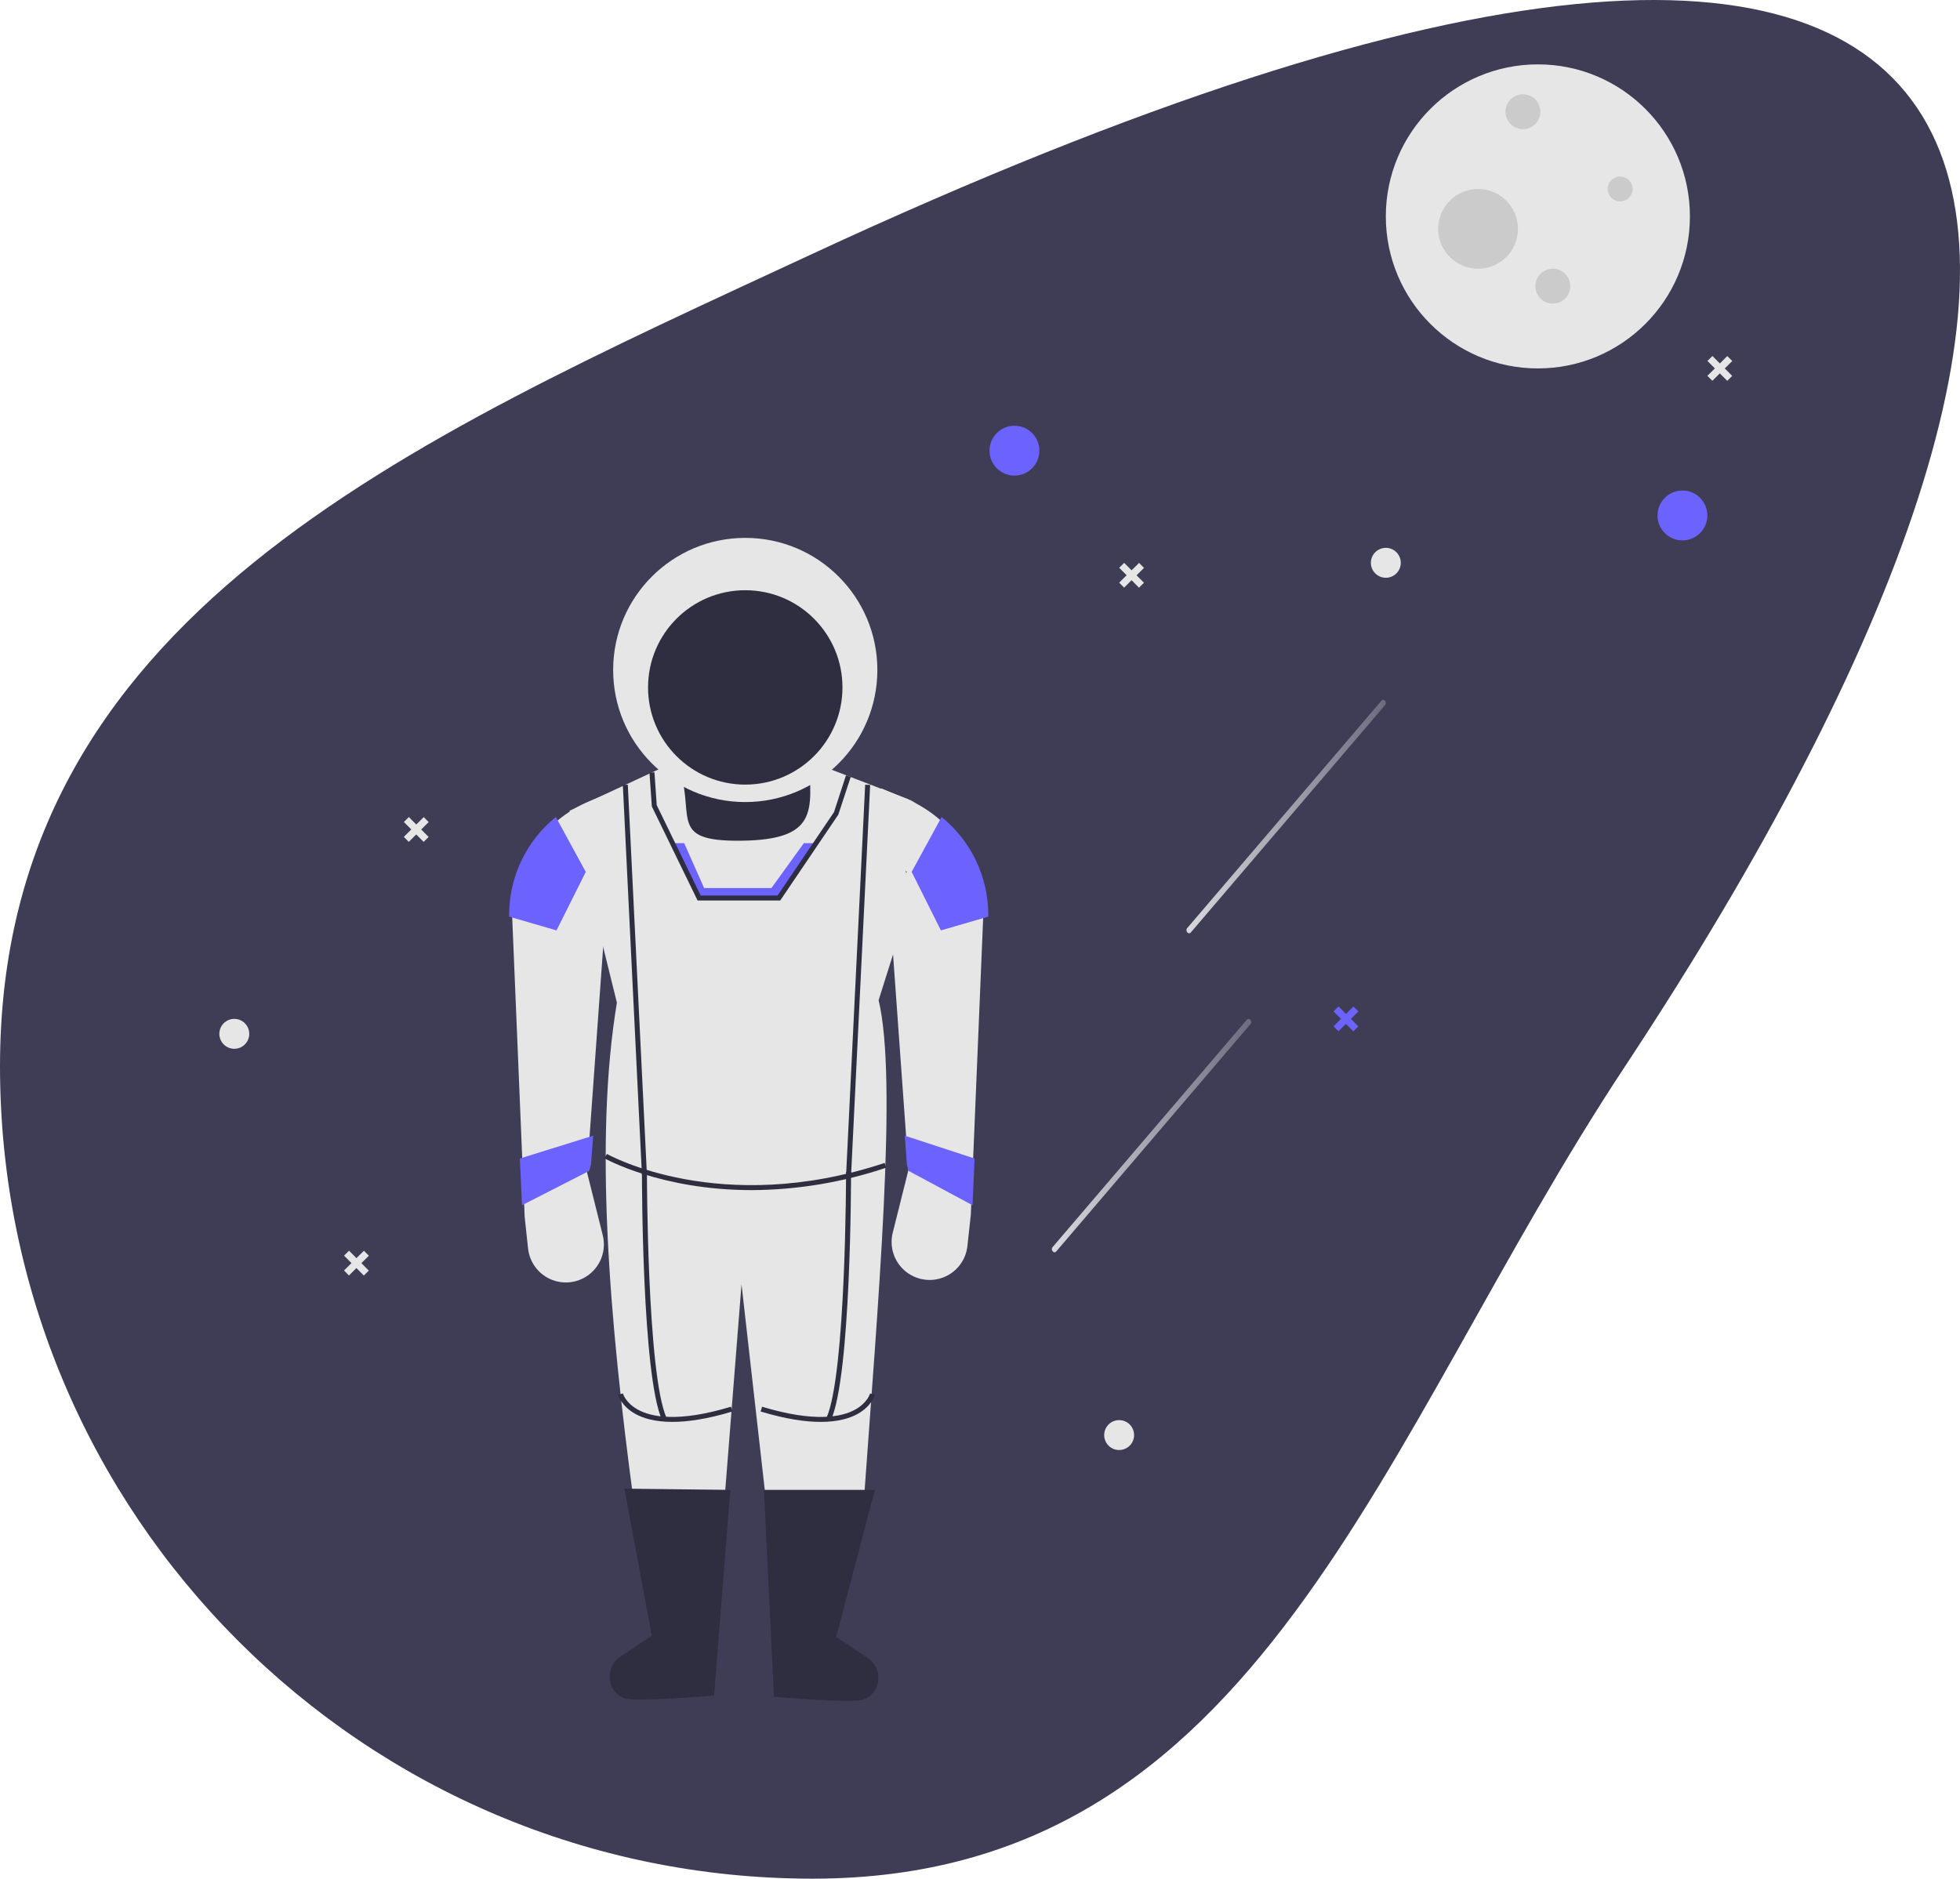
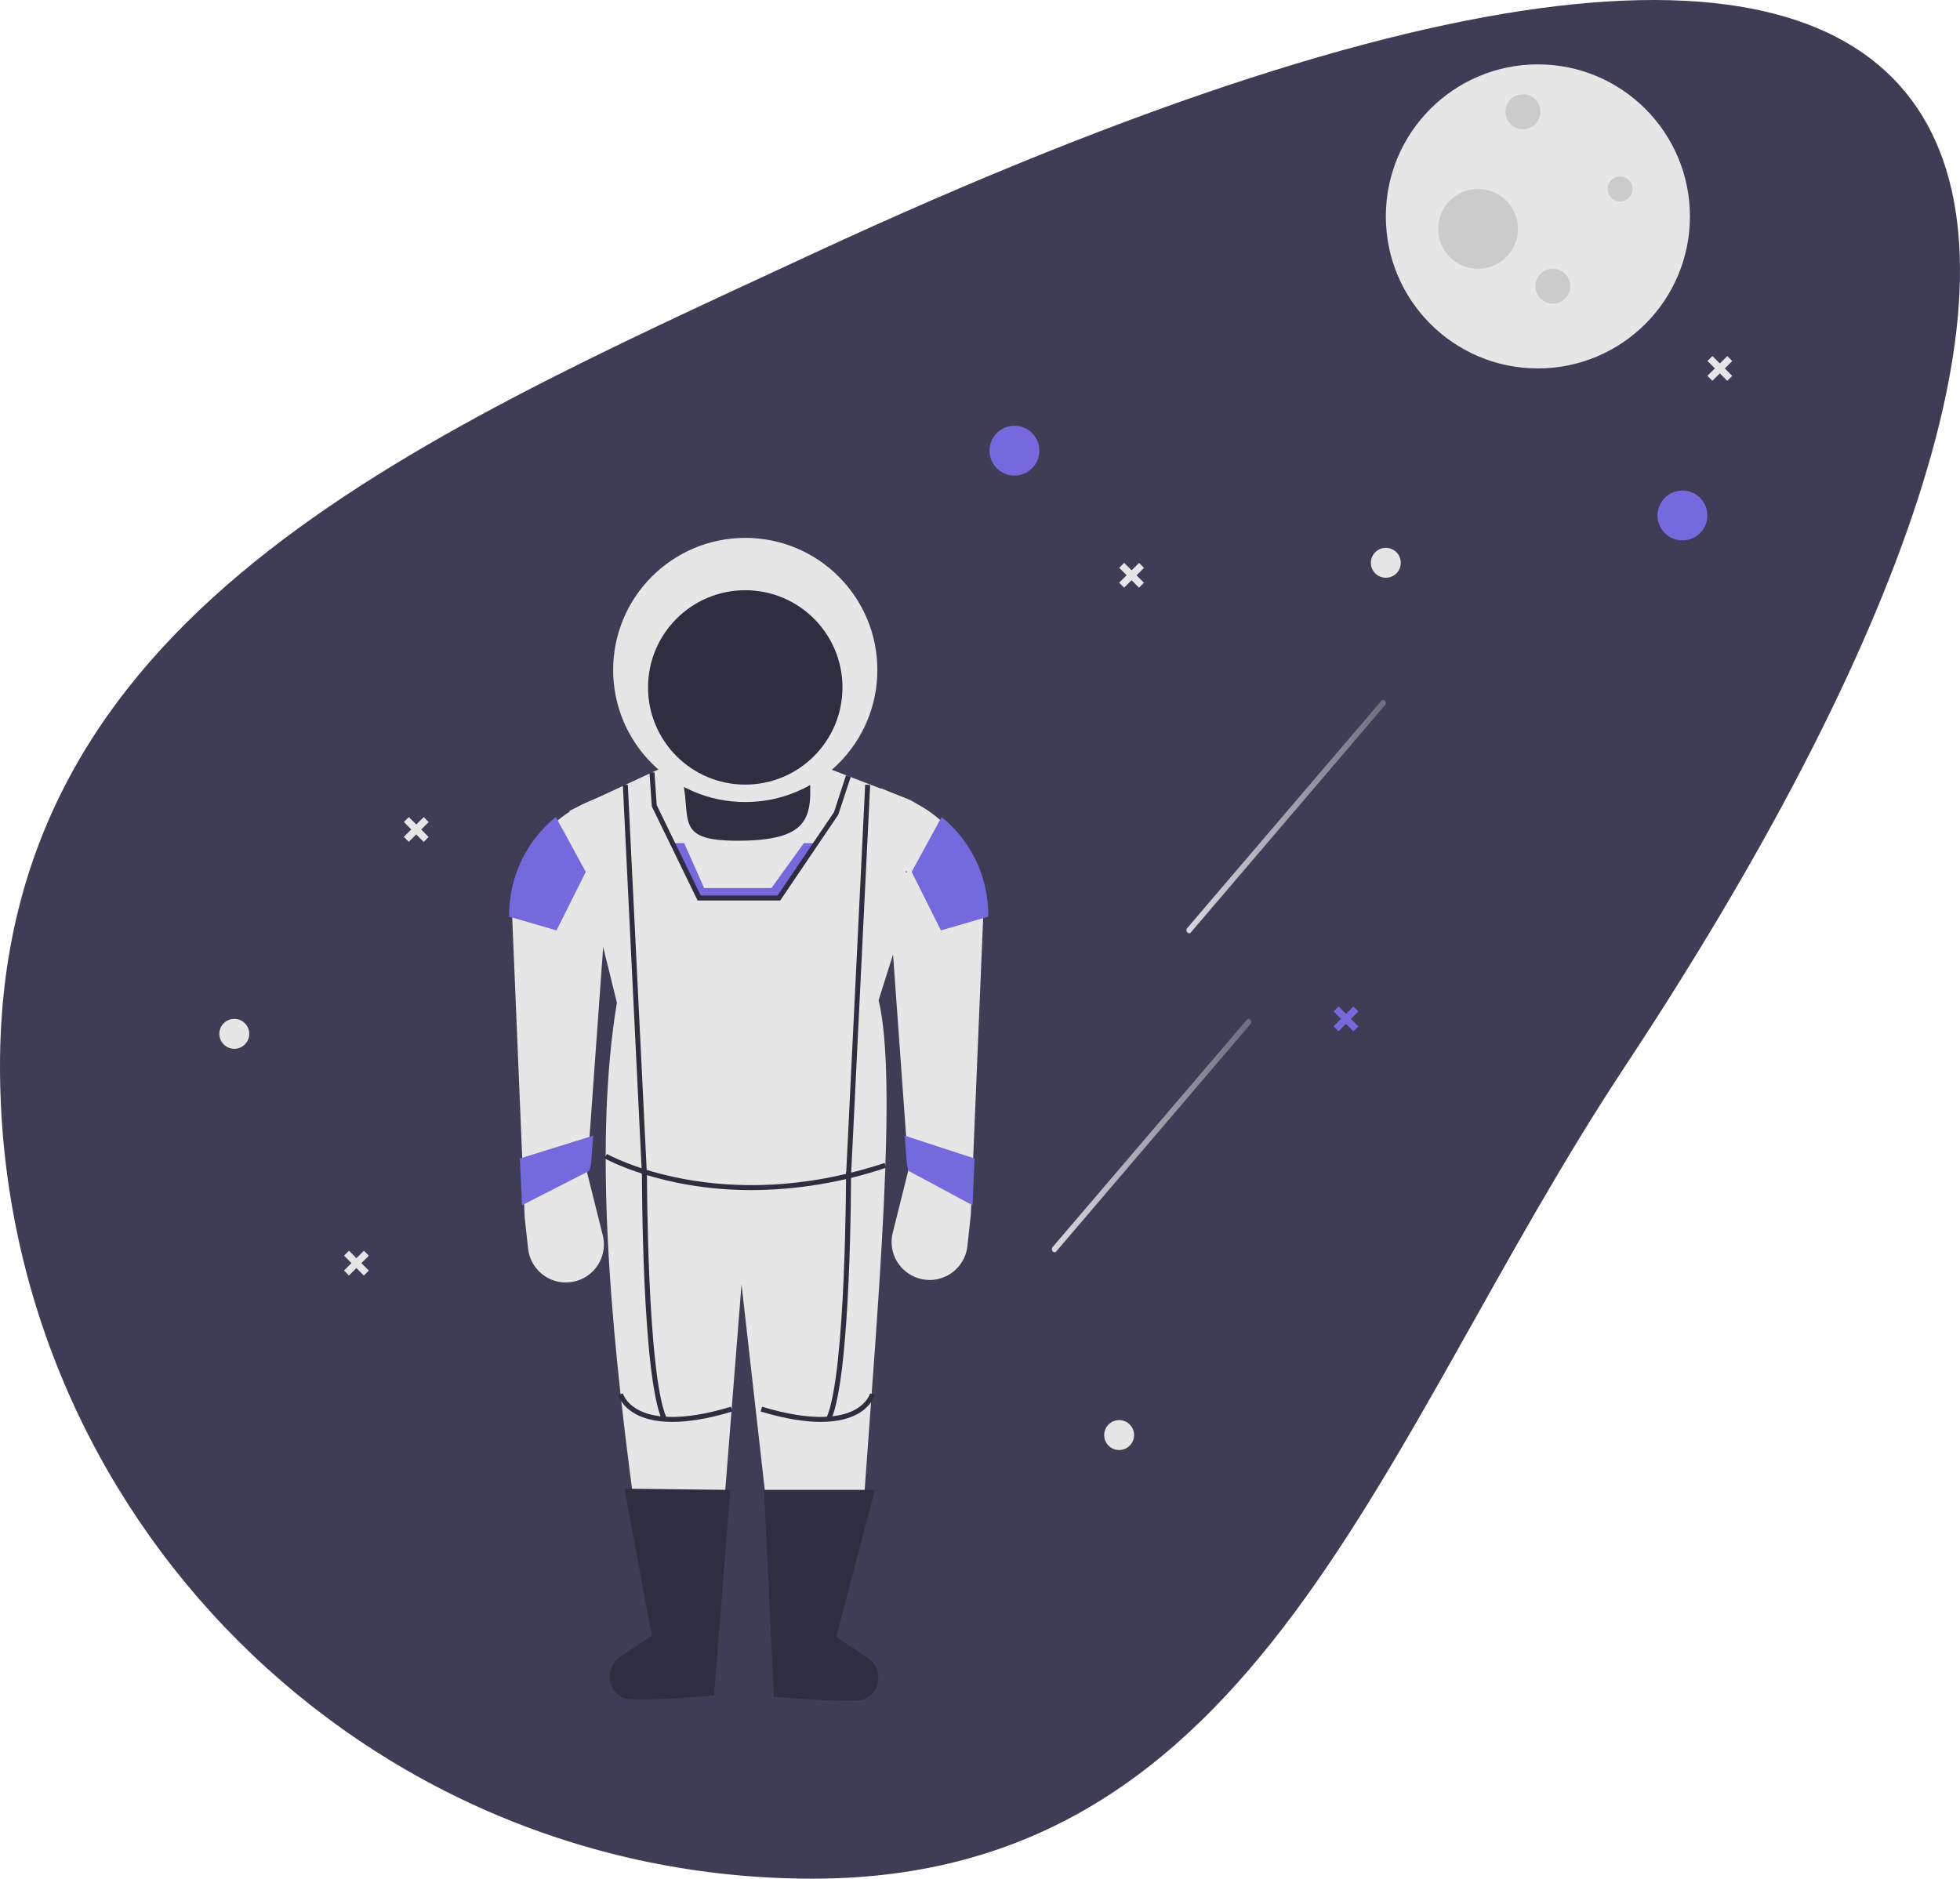
<svg xmlns="http://www.w3.org/2000/svg" xmlns:xlink="http://www.w3.org/1999/xlink" id="e2652d7b-d014-44e7-aeea-709bf92e6067" data-name="Layer 1" width="853.297" height="818" viewBox="0 0 853.297 818">
  <defs>
    <linearGradient id="fe5e6308-1e89-4ce8-8c8d-e7ed4a72d158" x1="689.871" y1="396.558" x2="776.681" y2="396.558" gradientUnits="userSpaceOnUse">
      <stop offset="0" stop-color="#fff" />
      <stop offset="1" stop-color="#fff" stop-opacity="0.3" />
    </linearGradient>
    <linearGradient id="b0adbdce-87b5-465c-b00c-1cf2f5493111" x1="631.274" y1="535.454" x2="718.084" y2="535.454" xlink:href="#fe5e6308-1e89-4ce8-8c8d-e7ed4a72d158" />
  </defs>
  <path d="M880.852,505.249C773.135,668.243,722.473,859,527.102,859S173.351,700.62,173.351,505.249,349.886,233.745,527.102,151.499C1102.708-115.643,1121.875,140.543,880.852,505.249Z" transform="translate(-173.3513 -41)" fill="#3f3d56" />
  <circle cx="669.522" cy="94.222" r="66.193" fill="#e6e6e6" />
  <circle cx="663.011" cy="48.647" r="7.596" fill="#cbcbcb" />
  <circle cx="676.033" cy="124.605" r="7.596" fill="#cbcbcb" />
  <circle cx="705.331" cy="82.286" r="5.426" fill="#cbcbcb" />
  <circle cx="643.479" cy="99.648" r="17.362" fill="#cbcbcb" />
-   <circle cx="441.646" cy="196.224" r="10.851" fill="#6c63ff" />
-   <circle cx="732.459" cy="224.437" r="10.851" fill="#6c63ff" />
+   <circle cx="441.646" cy="196.224" r="10.851" fill="#7569de" />
+   <circle cx="732.459" cy="224.437" r="10.851" fill="#7569de" />
  <circle cx="603.329" cy="245.054" r="6.511" fill="#e6e6e6" />
  <circle cx="102.002" cy="450.143" r="6.511" fill="#e6e6e6" />
  <circle cx="487.221" cy="624.848" r="6.511" fill="#e6e6e6" />
-   <polygon points="589.224 438.245 585.975 441.473 582.747 438.223 580.581 440.375 583.808 443.625 580.558 446.852 582.71 449.019 585.96 445.791 589.188 449.041 591.354 446.889 588.126 443.639 591.376 440.412 589.224 438.245" fill="#6c63ff" />
+   <polygon points="589.224 438.245 585.975 441.473 582.747 438.223 580.581 440.375 583.808 443.625 580.558 446.852 582.71 449.019 585.96 445.791 589.188 449.041 591.354 446.889 588.126 443.639 591.376 440.412 589.224 438.245" fill="#7569de" />
  <polygon points="158.43 544.588 155.18 547.815 151.953 544.565 149.786 546.717 153.014 549.967 149.764 553.194 151.916 555.361 155.165 552.133 158.393 555.383 160.56 553.231 157.332 549.982 160.582 546.754 158.43 544.588" fill="#e6e6e6" />
  <polygon points="184.473 355.776 181.223 359.003 177.996 355.754 175.829 357.905 179.057 361.155 175.807 364.383 177.959 366.549 181.208 363.322 184.436 366.571 186.603 364.42 183.375 361.17 186.625 357.942 184.473 355.776" fill="#e6e6e6" />
  <polygon points="751.993 155.028 748.743 158.255 745.516 155.006 743.349 157.157 746.577 160.407 743.327 163.635 745.479 165.801 748.729 162.574 751.956 165.823 754.123 163.672 750.895 160.422 754.145 157.194 751.993 155.028" fill="#e6e6e6" />
  <polygon points="495.904 245.093 492.654 248.321 489.426 245.071 487.26 247.223 490.487 250.472 487.238 253.7 489.389 255.867 492.639 252.639 495.867 255.889 498.033 253.737 494.806 250.487 498.055 247.26 495.904 245.093" fill="#e6e6e6" />
  <path d="M691.793,446.991l32.971-38.599,32.971-38.599,18.612-21.79c1.03-1.206-.559-3.086-1.589-1.881L741.787,384.723l-32.971,38.599L690.204,445.111c-1.03,1.206.559,3.086,1.589,1.881Z" transform="translate(-173.3513 -41)" opacity="0.8" fill="url(#fe5e6308-1e89-4ce8-8c8d-e7ed4a72d158)" />
  <path d="M633.197,585.887l32.971-38.599,32.971-38.599,18.612-21.79c1.03-1.206-.559-3.086-1.589-1.881l-32.971,38.599L650.22,562.217l-18.612,21.79c-1.03,1.206.559,3.086,1.589,1.881Z" transform="translate(-173.3513 -41)" opacity="0.8" fill="url(#b0adbdce-87b5-465c-b00c-1cf2f5493111)" />
  <path d="M293.526,331.322h61.852a0,0,0,0,1,0,0v24.339a15.811,15.811,0,0,1-15.811,15.811H309.337a15.811,15.811,0,0,1-15.811-15.811V331.322A0,0,0,0,1,293.526,331.322Z" fill="#2f2e41" />
  <path d="M549.347,695.689c-14.085,14.271-28.191,14.366-42.319.46l-10.852-95.951L488.58,696.349c-14.118,11.427-27.276,12.965-39.064.425-11.246-83.075-17.358-160.254-7.596-219.195l-20.617-83.555,46.66-21.702c9.396,23.243-5.423,35.131,28.088,34.733,33.216-.394,30.736-12.889,29.423-34.733l42.923,16.509a15.383,15.383,0,0,1,9.147,18.99l-21.686,68.673C564.206,511.16,555.634,607.594,549.347,695.689Z" transform="translate(-173.3513 -41)" fill="#e6e6e6" />
  <path d="M484.239,779.243s-34.641,3.034-39.281,1.124h0q-.439-.181-.855-.394c-6.896-3.521-7.106-13.382-.661-17.673l13.669-9.1L445.175,689.178l46.118.543Z" transform="translate(-173.3513 -41)" fill="#2f2e41" />
  <path d="M510.282,779.786s34.641,3.034,39.281,1.124h0q.439-.181.855-.394c6.896-3.521,7.106-13.382.661-17.673l-13.669-9.1L554.23,689.721H505.942Z" transform="translate(-173.3513 -41)" fill="#2f2e41" />
  <path d="M428.898,551.367l6.866,27.466a16.55,16.55,0,0,1-7.201,17.996l0,0a16.55,16.55,0,0,1-25.31-12.203L401.77,570.899l-5.426-130.455a54.878,54.878,0,0,1,33.859-50.693l10.631-4.408Z" transform="translate(-173.3513 -41)" fill="#e6e6e6" />
  <path d="M601.433,439.361l-.033.77-4.384,105.3-.846,20.346-.163,4.037-1.487,13.727a16.55,16.55,0,1,1-32.51-5.795l6.869-27.465-.152-2.04-.911-12.761L556.943,384.258l10.634,4.406a54.958,54.958,0,0,1,33.856,50.697Z" transform="translate(-173.3513 -41)" fill="#e6e6e6" />
  <path d="M500.577,559.191c-39.417,0-63.732-13.67-64.076-13.868l1.085-1.88c.484.28,49.249,27.634,120.894,3.923l.682,2.06A185.898,185.898,0,0,1,500.577,559.191Z" transform="translate(-173.3513 -41)" fill="#2f2e41" />
  <path d="M461.545,659.235c-8.675-19.518-8.719-104.352-8.716-107.954l2.17.002c-.001.877.04,87.97,8.529,107.07Z" transform="translate(-173.3513 -41)" fill="#2f2e41" />
  <path d="M466.057,660.111c-7.727,0-12.861-1.646-16.209-3.533-6.094-3.437-7.352-8.119-7.402-8.316l2.102-.538-1.051.269,1.05-.274c.044.164,1.141,4.063,6.463,7.024,5.86,3.259,17.654,5.691,40.559-1.236l.627,2.077C481.235,658.897,472.691,660.111,466.057,660.111Z" transform="translate(-173.3513 -41)" fill="#2f2e41" />
  <rect x="448.667" y="382.625" width="2.171" height="170.164" transform="translate(-195.6916 -18.43964) rotate(-2.80385)" fill="#2f2e41" />
  <path d="M535.147,659.235l-1.984-.882c8.489-19.1,8.531-106.193,8.529-107.07l2.17-.002C543.865,554.883,543.822,639.717,535.147,659.235Z" transform="translate(-173.3513 -41)" fill="#2f2e41" />
  <path d="M530.635,660.111c-6.634,0-15.176-1.212-26.139-4.528l.627-2.077c22.904,6.925,34.696,4.495,40.559,1.236,5.322-2.961,6.419-6.859,6.462-7.024l2.101.544c-.051.197-1.308,4.88-7.402,8.316C543.496,658.465,538.36,660.111,530.635,660.111Z" transform="translate(-173.3513 -41)" fill="#2f2e41" />
  <rect x="461.858" y="466.622" width="170.164" height="2.171" transform="translate(-120.2615 950.1628) rotate(-87.20185)" fill="#2f2e41" />
-   <polygon points="355.248 367.131 339.101 391.003 304.377 391.003 292.767 367.131 297.867 367.131 306.548 386.663 335.846 386.663 349.953 367.131 355.248 367.131" fill="#6c63ff" />
+   <polygon points="355.248 367.131 339.101 391.003 304.377 391.003 292.767 367.131 297.867 367.131 306.548 386.663 335.846 386.663 349.953 367.131 355.248 367.131" fill="#7569de" />
  <polygon points="394.443 379.067 394.725 379.631 394.443 380.152 394.443 379.067" />
-   <path d="M603.603,439.361l-.033.77-20.585,5.979-12.739-25.479,13.032-23.894A54.81,54.81,0,0,1,603.603,439.361Z" transform="translate(-173.3513 -41)" fill="#6c63ff" />
-   <path d="M395.01,439.361l.033.77,20.585,5.979,12.739-25.479-13.032-23.894A54.81,54.81,0,0,0,395.01,439.361Z" transform="translate(-173.3513 -41)" fill="#6c63ff" />
+   <path d="M603.603,439.361l-.033.77-20.585,5.979-12.739-25.479,13.032-23.894A54.81,54.81,0,0,1,603.603,439.361Z" transform="translate(-173.3513 -41)" fill="#7569de" />
+   <path d="M395.01,439.361l.033.77,20.585,5.979,12.739-25.479-13.032-23.894A54.81,54.81,0,0,0,395.01,439.361Z" transform="translate(-173.3513 -41)" fill="#7569de" />
  <circle cx="324.452" cy="291.715" r="57.512" fill="#e6e6e6" />
  <circle cx="324.452" cy="299.31" r="42.32" fill="#2f2e41" />
-   <polygon points="424.284 504.432 423.403 524.778 395.571 509.825 394.849 507.242 393.9 494.481 424.284 504.432" fill="#6c63ff" />
-   <polygon points="226.324 504.432 227.25 524.778 256.503 509.825 257.263 507.242 258.26 494.481 226.324 504.432" fill="#6c63ff" />
+   <polygon points="424.284 504.432 423.403 524.778 395.571 509.825 394.849 507.242 393.9 494.481 424.284 504.432" fill="#7569de" />
+   <polygon points="226.324 504.432 227.25 524.778 256.503 509.825 257.263 507.242 258.26 494.481 226.324 504.432" fill="#7569de" />
  <polygon points="339.678 392.089 303.698 392.089 283.777 351.139 282.753 336.41 284.918 336.26 285.913 350.568 305.057 389.918 338.525 389.918 363.075 353.628 368.301 337.605 370.366 338.277 364.958 354.718 339.678 392.089" fill="#2f2e41" />
</svg>
